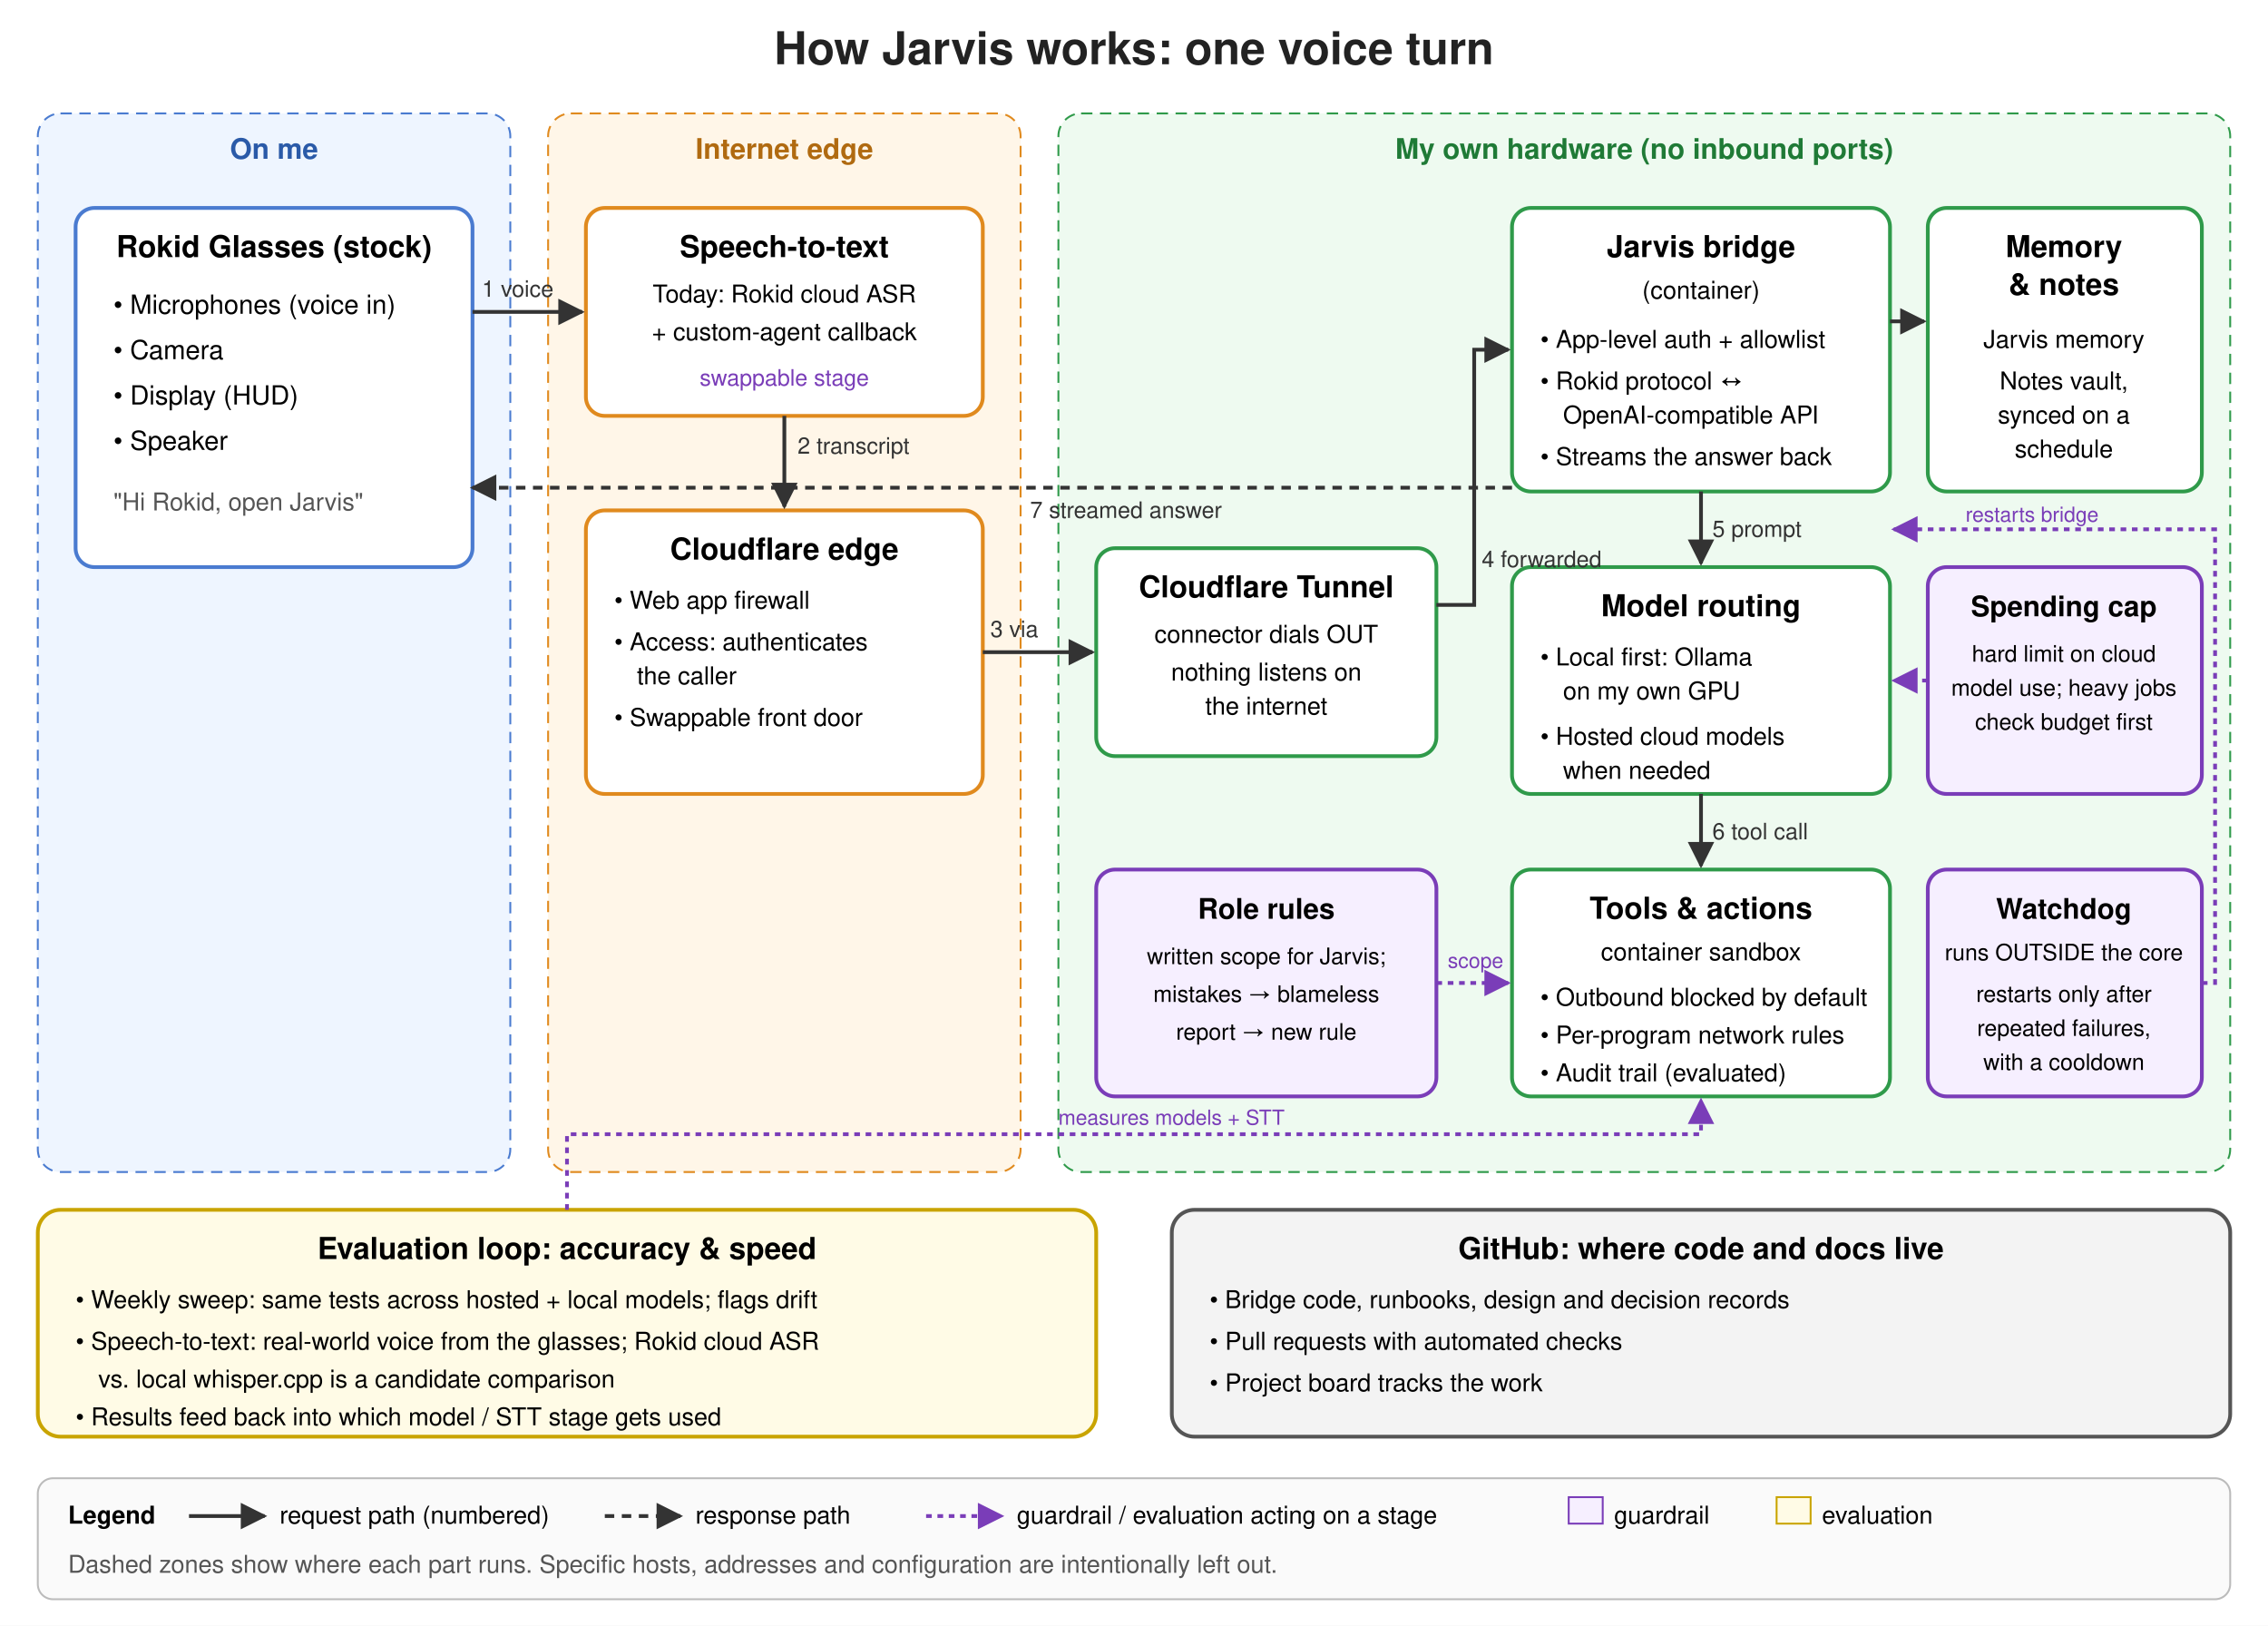
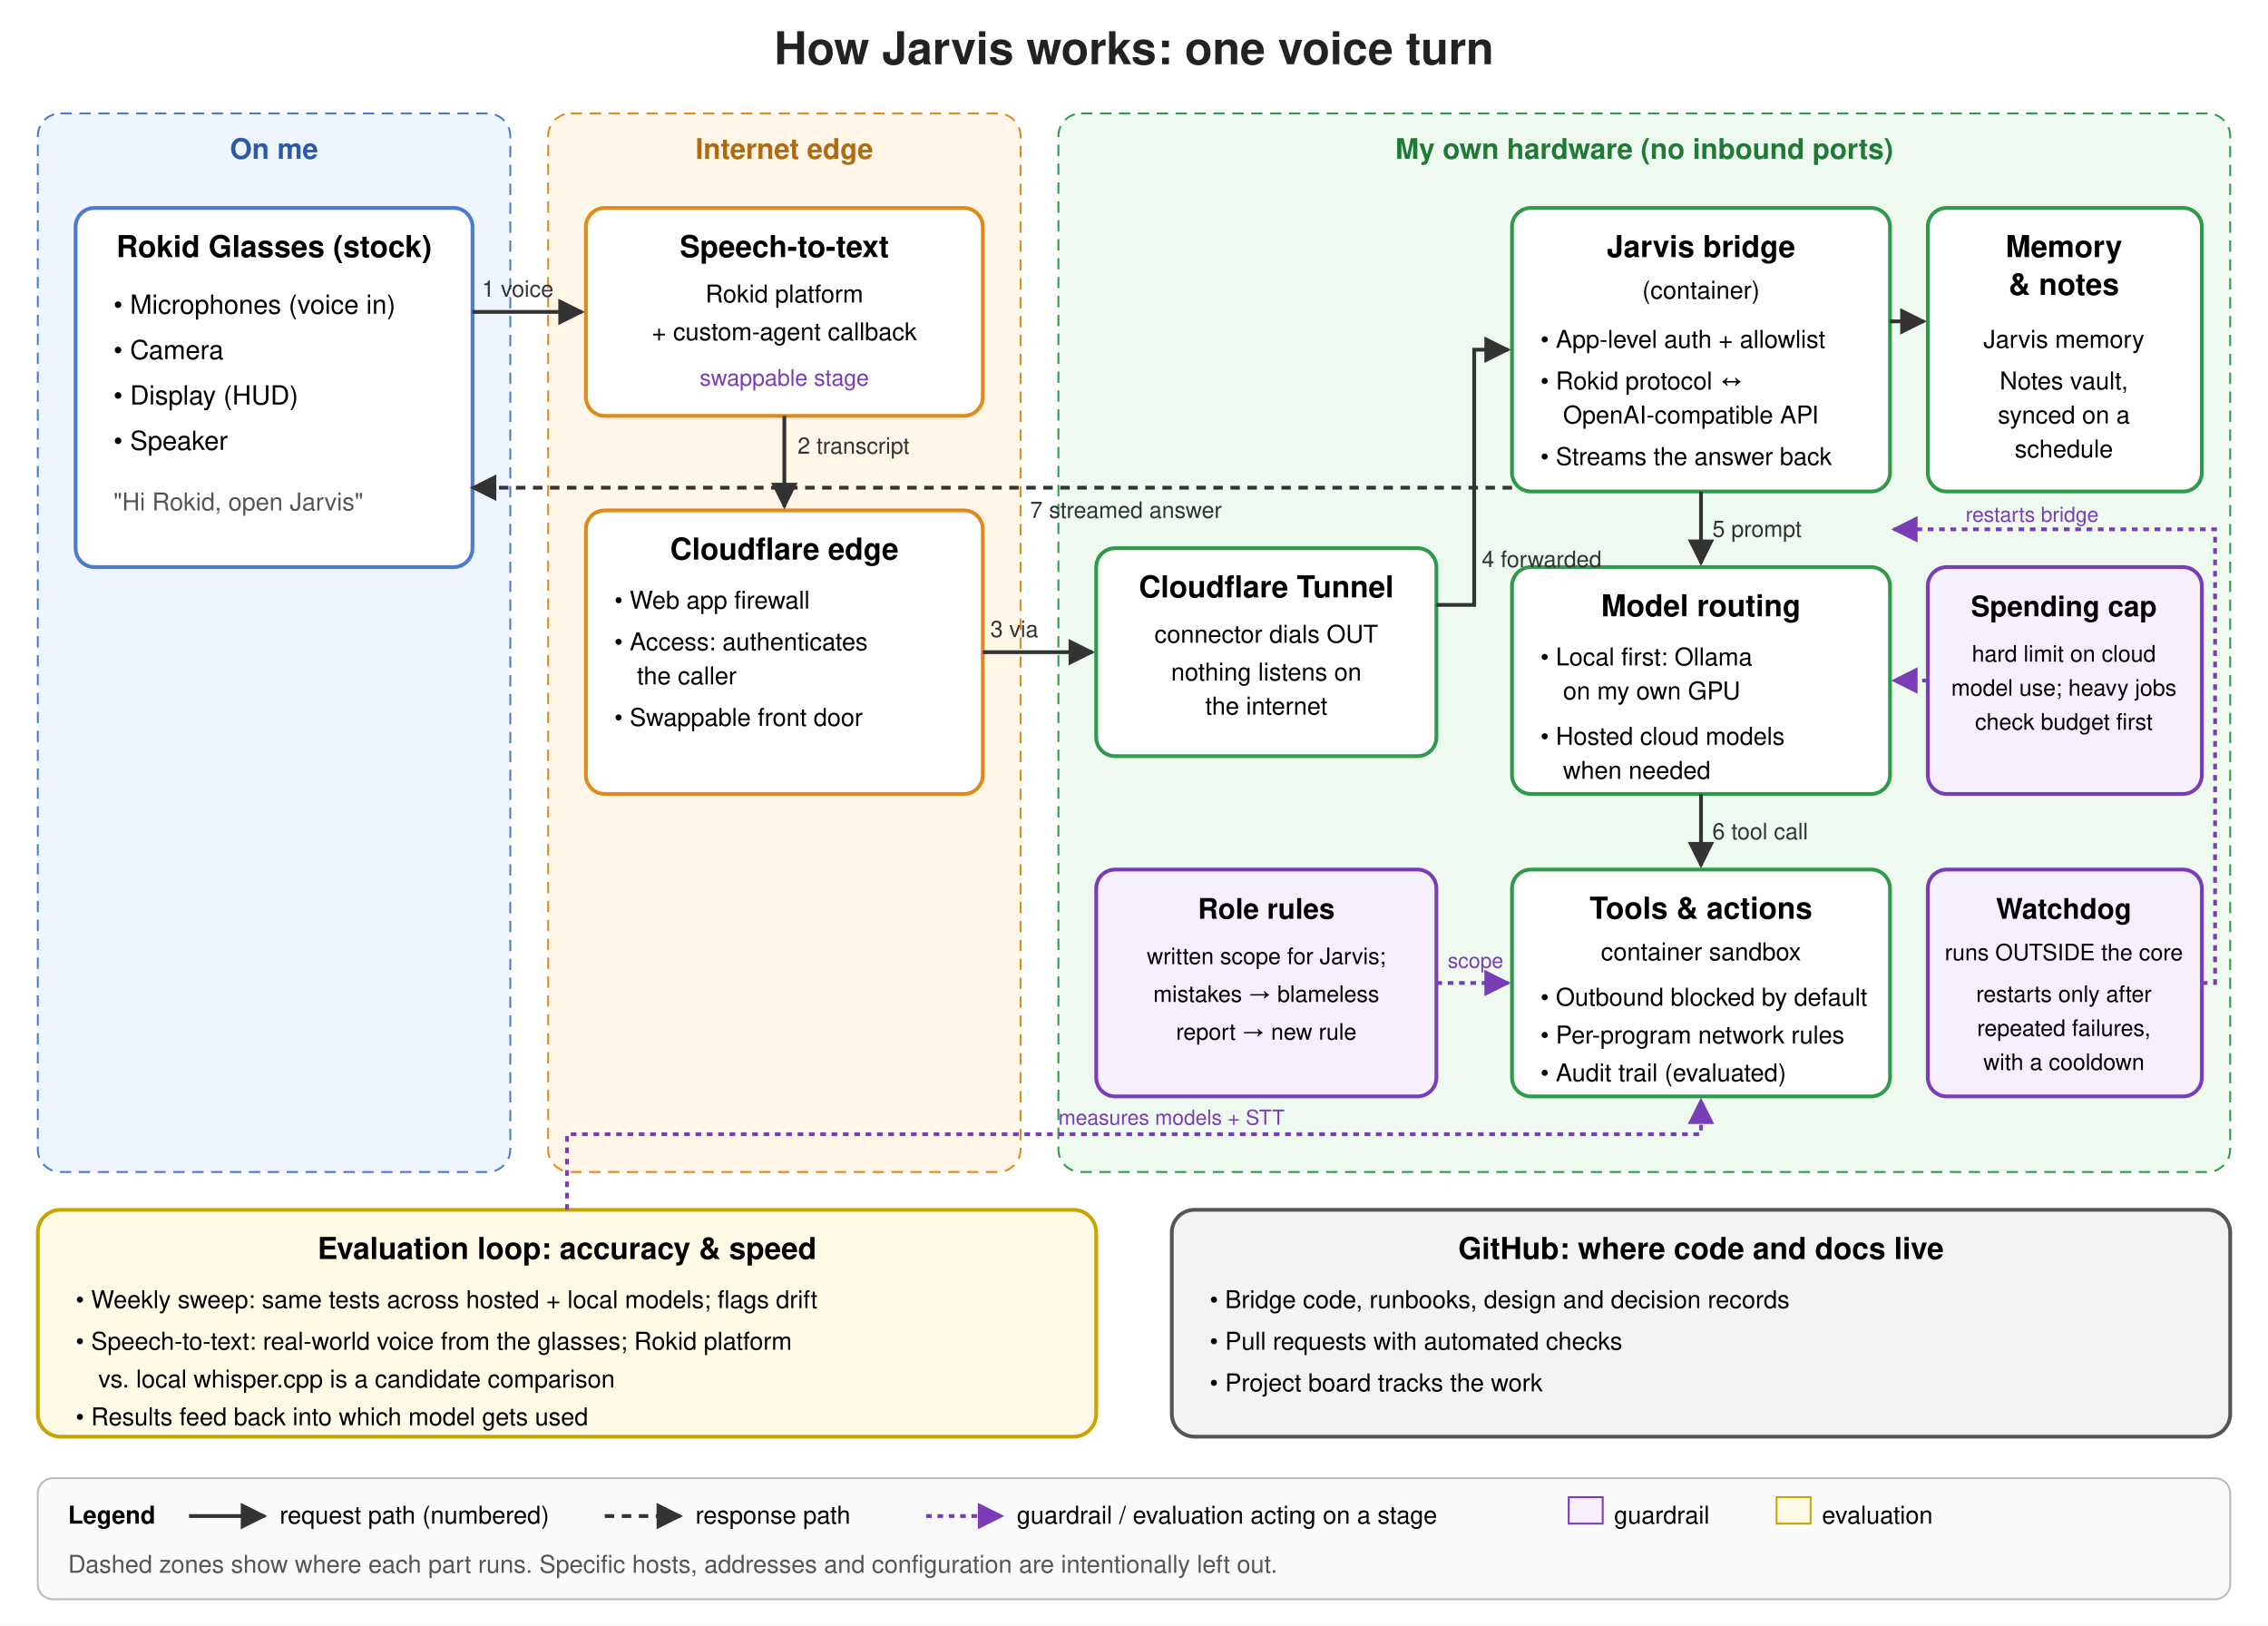
<svg xmlns="http://www.w3.org/2000/svg" width="1200" height="860" viewBox="0 0 1200 860" font-family="Helvetica, Arial, sans-serif">
  <defs>
    <marker id="a" viewBox="0 0 10 10" refX="9" refY="5" markerWidth="7" markerHeight="7" orient="auto">
      <path d="M0,0L10,5L0,10z" fill="#333" />
    </marker>
    <marker id="g" viewBox="0 0 10 10" refX="9" refY="5" markerWidth="7" markerHeight="7" orient="auto">
      <path d="M0,0L10,5L0,10z" fill="#7a3db8" />
    </marker>
  </defs>
  <rect width="1200" height="860" fill="#fff" />
  <text x="600" y="34" text-anchor="middle" font-size="24" font-weight="bold" fill="#222">How Jarvis works: one voice turn</text>
  <rect x="20" y="60" width="250" height="560" rx="12" fill="#eef5ff" stroke="#4a7bd0" stroke-dasharray="6 4" />
  <text x="145" y="84" text-anchor="middle" font-size="15" font-weight="bold" fill="#2a5aa8">On me</text>
  <rect x="290" y="60" width="250" height="560" rx="12" fill="#fff6e8" stroke="#e08a1e" stroke-dasharray="6 4" />
  <text x="415" y="84" text-anchor="middle" font-size="15" font-weight="bold" fill="#b06a10">Internet edge</text>
  <rect x="560" y="60" width="620" height="560" rx="12" fill="#eefaf0" stroke="#2f9a4a" stroke-dasharray="6 4" />
  <text x="870" y="84" text-anchor="middle" font-size="15" font-weight="bold" fill="#1f7a36">My own hardware (no inbound ports)</text>
  <rect x="40" y="110" width="210" height="190" rx="10" fill="#fff" stroke="#4a7bd0" stroke-width="2" />
  <text x="145" y="136" text-anchor="middle" font-size="16" font-weight="bold">Rokid Glasses (stock)</text>
  <text x="60" y="166" font-size="14">• Microphones (voice in)</text>
  <text x="60" y="190" font-size="14">• Camera</text>
  <text x="60" y="214" font-size="14">• Display (HUD)</text>
  <text x="60" y="238" font-size="14">• Speaker</text>
  <text x="60" y="270" font-size="13" fill="#555">"Hi Rokid, open Jarvis"</text>
  <rect x="310" y="110" width="210" height="110" rx="10" fill="#fff" stroke="#e08a1e" stroke-width="2" />
  <text x="415" y="136" text-anchor="middle" font-size="16" font-weight="bold">Speech-to-text</text>
-   <text x="415" y="160" text-anchor="middle" font-size="13">Today: Rokid cloud ASR</text>
+   <text x="415" y="160" text-anchor="middle" font-size="13">Rokid platform</text>
  <text x="415" y="180" text-anchor="middle" font-size="13">+ custom-agent callback</text>
  <text x="415" y="204" text-anchor="middle" font-size="12" fill="#7a3db8">swappable stage</text>
  <rect x="310" y="270" width="210" height="150" rx="10" fill="#fff" stroke="#e08a1e" stroke-width="2" />
  <text x="415" y="296" text-anchor="middle" font-size="16" font-weight="bold">Cloudflare edge</text>
  <text x="325" y="322" font-size="13">• Web app firewall</text>
  <text x="325" y="344" font-size="13">• Access: authenticates</text>
  <text x="337" y="362" font-size="13">the caller</text>
  <text x="325" y="384" font-size="13">• Swappable front door</text>
  <rect x="580" y="290" width="180" height="110" rx="10" fill="#fff" stroke="#2f9a4a" stroke-width="2" />
  <text x="670" y="316" text-anchor="middle" font-size="16" font-weight="bold">Cloudflare Tunnel</text>
  <text x="670" y="340" text-anchor="middle" font-size="13">connector dials OUT</text>
  <text x="670" y="360" text-anchor="middle" font-size="13">nothing listens on</text>
  <text x="670" y="378" text-anchor="middle" font-size="13">the internet</text>
  <rect x="800" y="110" width="200" height="150" rx="10" fill="#fff" stroke="#2f9a4a" stroke-width="2" />
  <text x="900" y="136" text-anchor="middle" font-size="16" font-weight="bold">Jarvis bridge</text>
  <text x="900" y="158" text-anchor="middle" font-size="13">(container)</text>
  <text x="815" y="184" font-size="13">• App-level auth + allowlist</text>
  <text x="815" y="206" font-size="13">• Rokid protocol ↔</text>
  <text x="827" y="224" font-size="13">OpenAI-compatible API</text>
  <text x="815" y="246" font-size="13">• Streams the answer back</text>
  <rect x="800" y="300" width="200" height="120" rx="10" fill="#fff" stroke="#2f9a4a" stroke-width="2" />
  <text x="900" y="326" text-anchor="middle" font-size="16" font-weight="bold">Model routing</text>
  <text x="815" y="352" font-size="13">• Local first: Ollama</text>
  <text x="827" y="370" font-size="13">on my own GPU</text>
  <text x="815" y="394" font-size="13">• Hosted cloud models</text>
  <text x="827" y="412" font-size="13">when needed</text>
  <rect x="800" y="460" width="200" height="120" rx="10" fill="#fff" stroke="#2f9a4a" stroke-width="2" />
  <text x="900" y="486" text-anchor="middle" font-size="16" font-weight="bold">Tools &amp; actions</text>
  <text x="900" y="508" text-anchor="middle" font-size="13">container sandbox</text>
  <text x="815" y="532" font-size="13">• Outbound blocked by default</text>
  <text x="815" y="552" font-size="13">• Per-program network rules</text>
  <text x="815" y="572" font-size="13">• Audit trail (evaluated)</text>
  <rect x="1020" y="110" width="145" height="150" rx="10" fill="#fff" stroke="#2f9a4a" stroke-width="2" />
  <text x="1092" y="136" text-anchor="middle" font-size="16" font-weight="bold">Memory</text>
  <text x="1092" y="156" text-anchor="middle" font-size="16" font-weight="bold">&amp; notes</text>
  <text x="1092" y="184" text-anchor="middle" font-size="13">Jarvis memory</text>
  <text x="1092" y="206" text-anchor="middle" font-size="13">Notes vault,</text>
  <text x="1092" y="224" text-anchor="middle" font-size="13">synced on a</text>
  <text x="1092" y="242" text-anchor="middle" font-size="13">schedule</text>
  <rect x="1020" y="460" width="145" height="120" rx="10" fill="#f6efff" stroke="#7a3db8" stroke-width="2" />
  <text x="1092" y="486" text-anchor="middle" font-size="15" font-weight="bold">Watchdog</text>
  <text x="1092" y="508" text-anchor="middle" font-size="12">runs OUTSIDE the core</text>
  <text x="1092" y="530" text-anchor="middle" font-size="12">restarts only after</text>
  <text x="1092" y="548" text-anchor="middle" font-size="12">repeated failures,</text>
  <text x="1092" y="566" text-anchor="middle" font-size="12">with a cooldown</text>
  <rect x="1020" y="300" width="145" height="120" rx="10" fill="#f6efff" stroke="#7a3db8" stroke-width="2" />
  <text x="1092" y="326" text-anchor="middle" font-size="15" font-weight="bold">Spending cap</text>
  <text x="1092" y="350" text-anchor="middle" font-size="12">hard limit on cloud</text>
  <text x="1092" y="368" text-anchor="middle" font-size="12">model use; heavy jobs</text>
  <text x="1092" y="386" text-anchor="middle" font-size="12">check budget first</text>
  <rect x="580" y="460" width="180" height="120" rx="10" fill="#f6efff" stroke="#7a3db8" stroke-width="2" />
  <text x="670" y="486" text-anchor="middle" font-size="15" font-weight="bold">Role rules</text>
  <text x="670" y="510" text-anchor="middle" font-size="12">written scope for Jarvis;</text>
  <text x="670" y="530" text-anchor="middle" font-size="12">mistakes → blameless</text>
  <text x="670" y="550" text-anchor="middle" font-size="12">report → new rule</text>
  <rect x="20" y="640" width="560" height="120" rx="12" fill="#fffbe6" stroke="#c9a400" stroke-width="2" />
  <text x="300" y="666" text-anchor="middle" font-size="16" font-weight="bold">Evaluation loop: accuracy &amp; speed</text>
  <text x="40" y="692" font-size="13">• Weekly sweep: same tests across hosted + local models; flags drift</text>
-   <text x="40" y="714" font-size="13">• Speech-to-text: real-world voice from the glasses; Rokid cloud ASR</text>
+   <text x="40" y="714" font-size="13">• Speech-to-text: real-world voice from the glasses; Rokid platform</text>
  <text x="52" y="734" font-size="13">vs. local whisper.cpp is a candidate comparison</text>
-   <text x="40" y="754" font-size="13">• Results feed back into which model / STT stage gets used</text>
+   <text x="40" y="754" font-size="13">• Results feed back into which model gets used</text>
  <rect x="620" y="640" width="560" height="120" rx="12" fill="#f3f3f3" stroke="#555" stroke-width="2" />
  <text x="900" y="666" text-anchor="middle" font-size="16" font-weight="bold">GitHub: where code and docs live</text>
  <text x="640" y="692" font-size="13">• Bridge code, runbooks, design and decision records</text>
  <text x="640" y="714" font-size="13">• Pull requests with automated checks</text>
  <text x="640" y="736" font-size="13">• Project board tracks the work</text>
  <g stroke="#333" stroke-width="2" fill="none" font-size="12">
    <path d="M250,165 L308,165" marker-end="url(#a)" />
    <path d="M415,220 L415,268" marker-end="url(#a)" />
    <path d="M520,345 L578,345" marker-end="url(#a)" />
    <path d="M760,320 L780,320 L780,185 L798,185" marker-end="url(#a)" />
    <path d="M900,260 L900,298" marker-end="url(#a)" />
    <path d="M900,420 L900,458" marker-end="url(#a)" />
    <path d="M1000,170 L1018,170" marker-end="url(#a)" />
    <path d="M800,258 L250,258" stroke-dasharray="5 4" marker-end="url(#a)" />
  </g>
  <g font-size="12" fill="#333">
    <text x="255" y="157">1 voice</text>
    <text x="422" y="240">2 transcript</text>
    <text x="524" y="337">3 via</text>
    <text x="784" y="300">4 forwarded</text>
    <text x="906" y="284">5 prompt</text>
    <text x="906" y="444">6 tool call</text>
    <text x="545" y="274">7 streamed answer</text>
  </g>
  <g stroke="#7a3db8" stroke-width="2" fill="none" stroke-dasharray="3 3">
    <path d="M1020,360 L1002,360" marker-end="url(#g)" />
    <path d="M1165,520 L1172,520 L1172,280 L1002,280" marker-end="url(#g)" />
    <path d="M760,520 L798,520" marker-end="url(#g)" />
    <path d="M300,640 L300,600 L900,600 L900,582" marker-end="url(#g)" />
  </g>
  <g font-size="11" fill="#7a3db8">
    <text x="1040" y="276">restarts bridge</text>
    <text x="766" y="512">scope</text>
    <text x="560" y="595">measures models + STT</text>
  </g>
  <g font-size="13">
    <rect x="20" y="782" width="1160" height="64" rx="8" fill="#fafafa" stroke="#bbb" />
    <text x="36" y="806" font-weight="bold">Legend</text>
    <line x1="100" y1="802" x2="140" y2="802" stroke="#333" stroke-width="2" marker-end="url(#a)" />
    <text x="148" y="806">request path (numbered)</text>
    <line x1="320" y1="802" x2="360" y2="802" stroke="#333" stroke-width="2" stroke-dasharray="5 4" marker-end="url(#a)" />
    <text x="368" y="806">response path</text>
    <line x1="490" y1="802" x2="530" y2="802" stroke="#7a3db8" stroke-width="2" stroke-dasharray="3 3" marker-end="url(#g)" />
    <text x="538" y="806">guardrail / evaluation acting on a stage</text>
    <rect x="830" y="792" width="18" height="14" fill="#f6efff" stroke="#7a3db8" />
    <text x="854" y="806">guardrail</text>
    <rect x="940" y="792" width="18" height="14" fill="#fffbe6" stroke="#c9a400" />
    <text x="964" y="806">evaluation</text>
    <text x="36" y="832" fill="#555">Dashed zones show where each part runs. Specific hosts, addresses and configuration are intentionally left out.</text>
  </g>
</svg>
